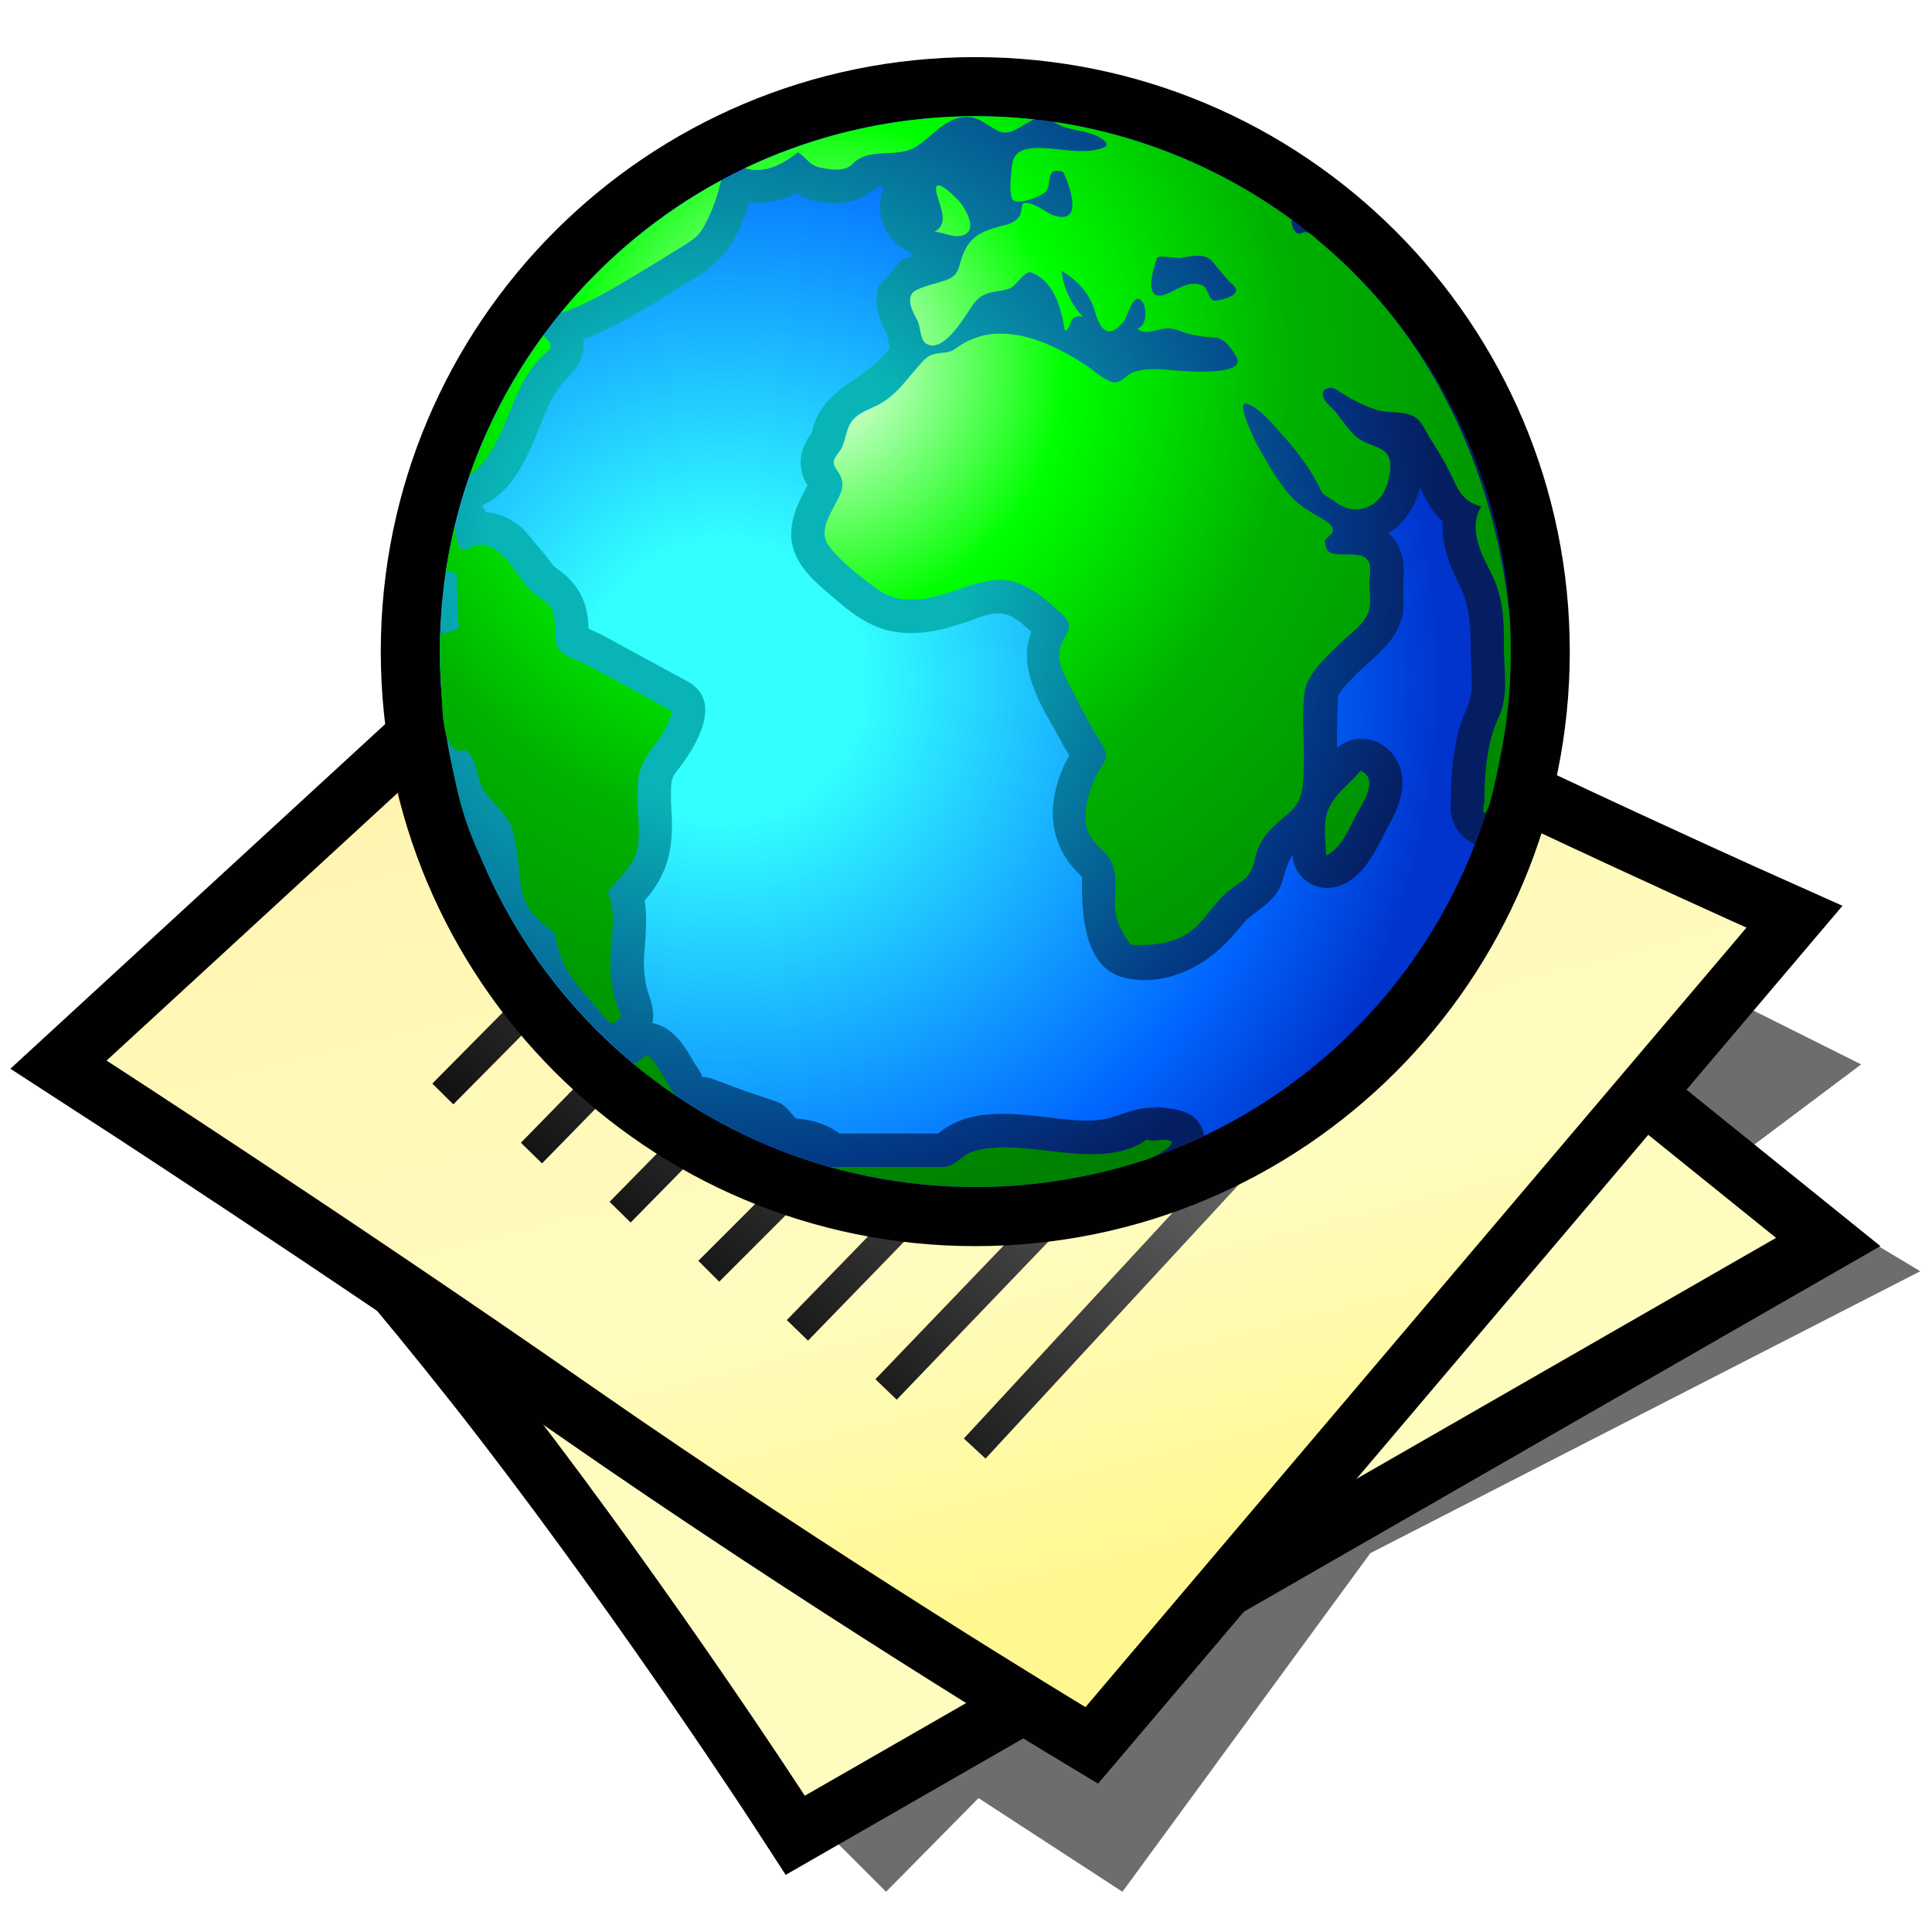
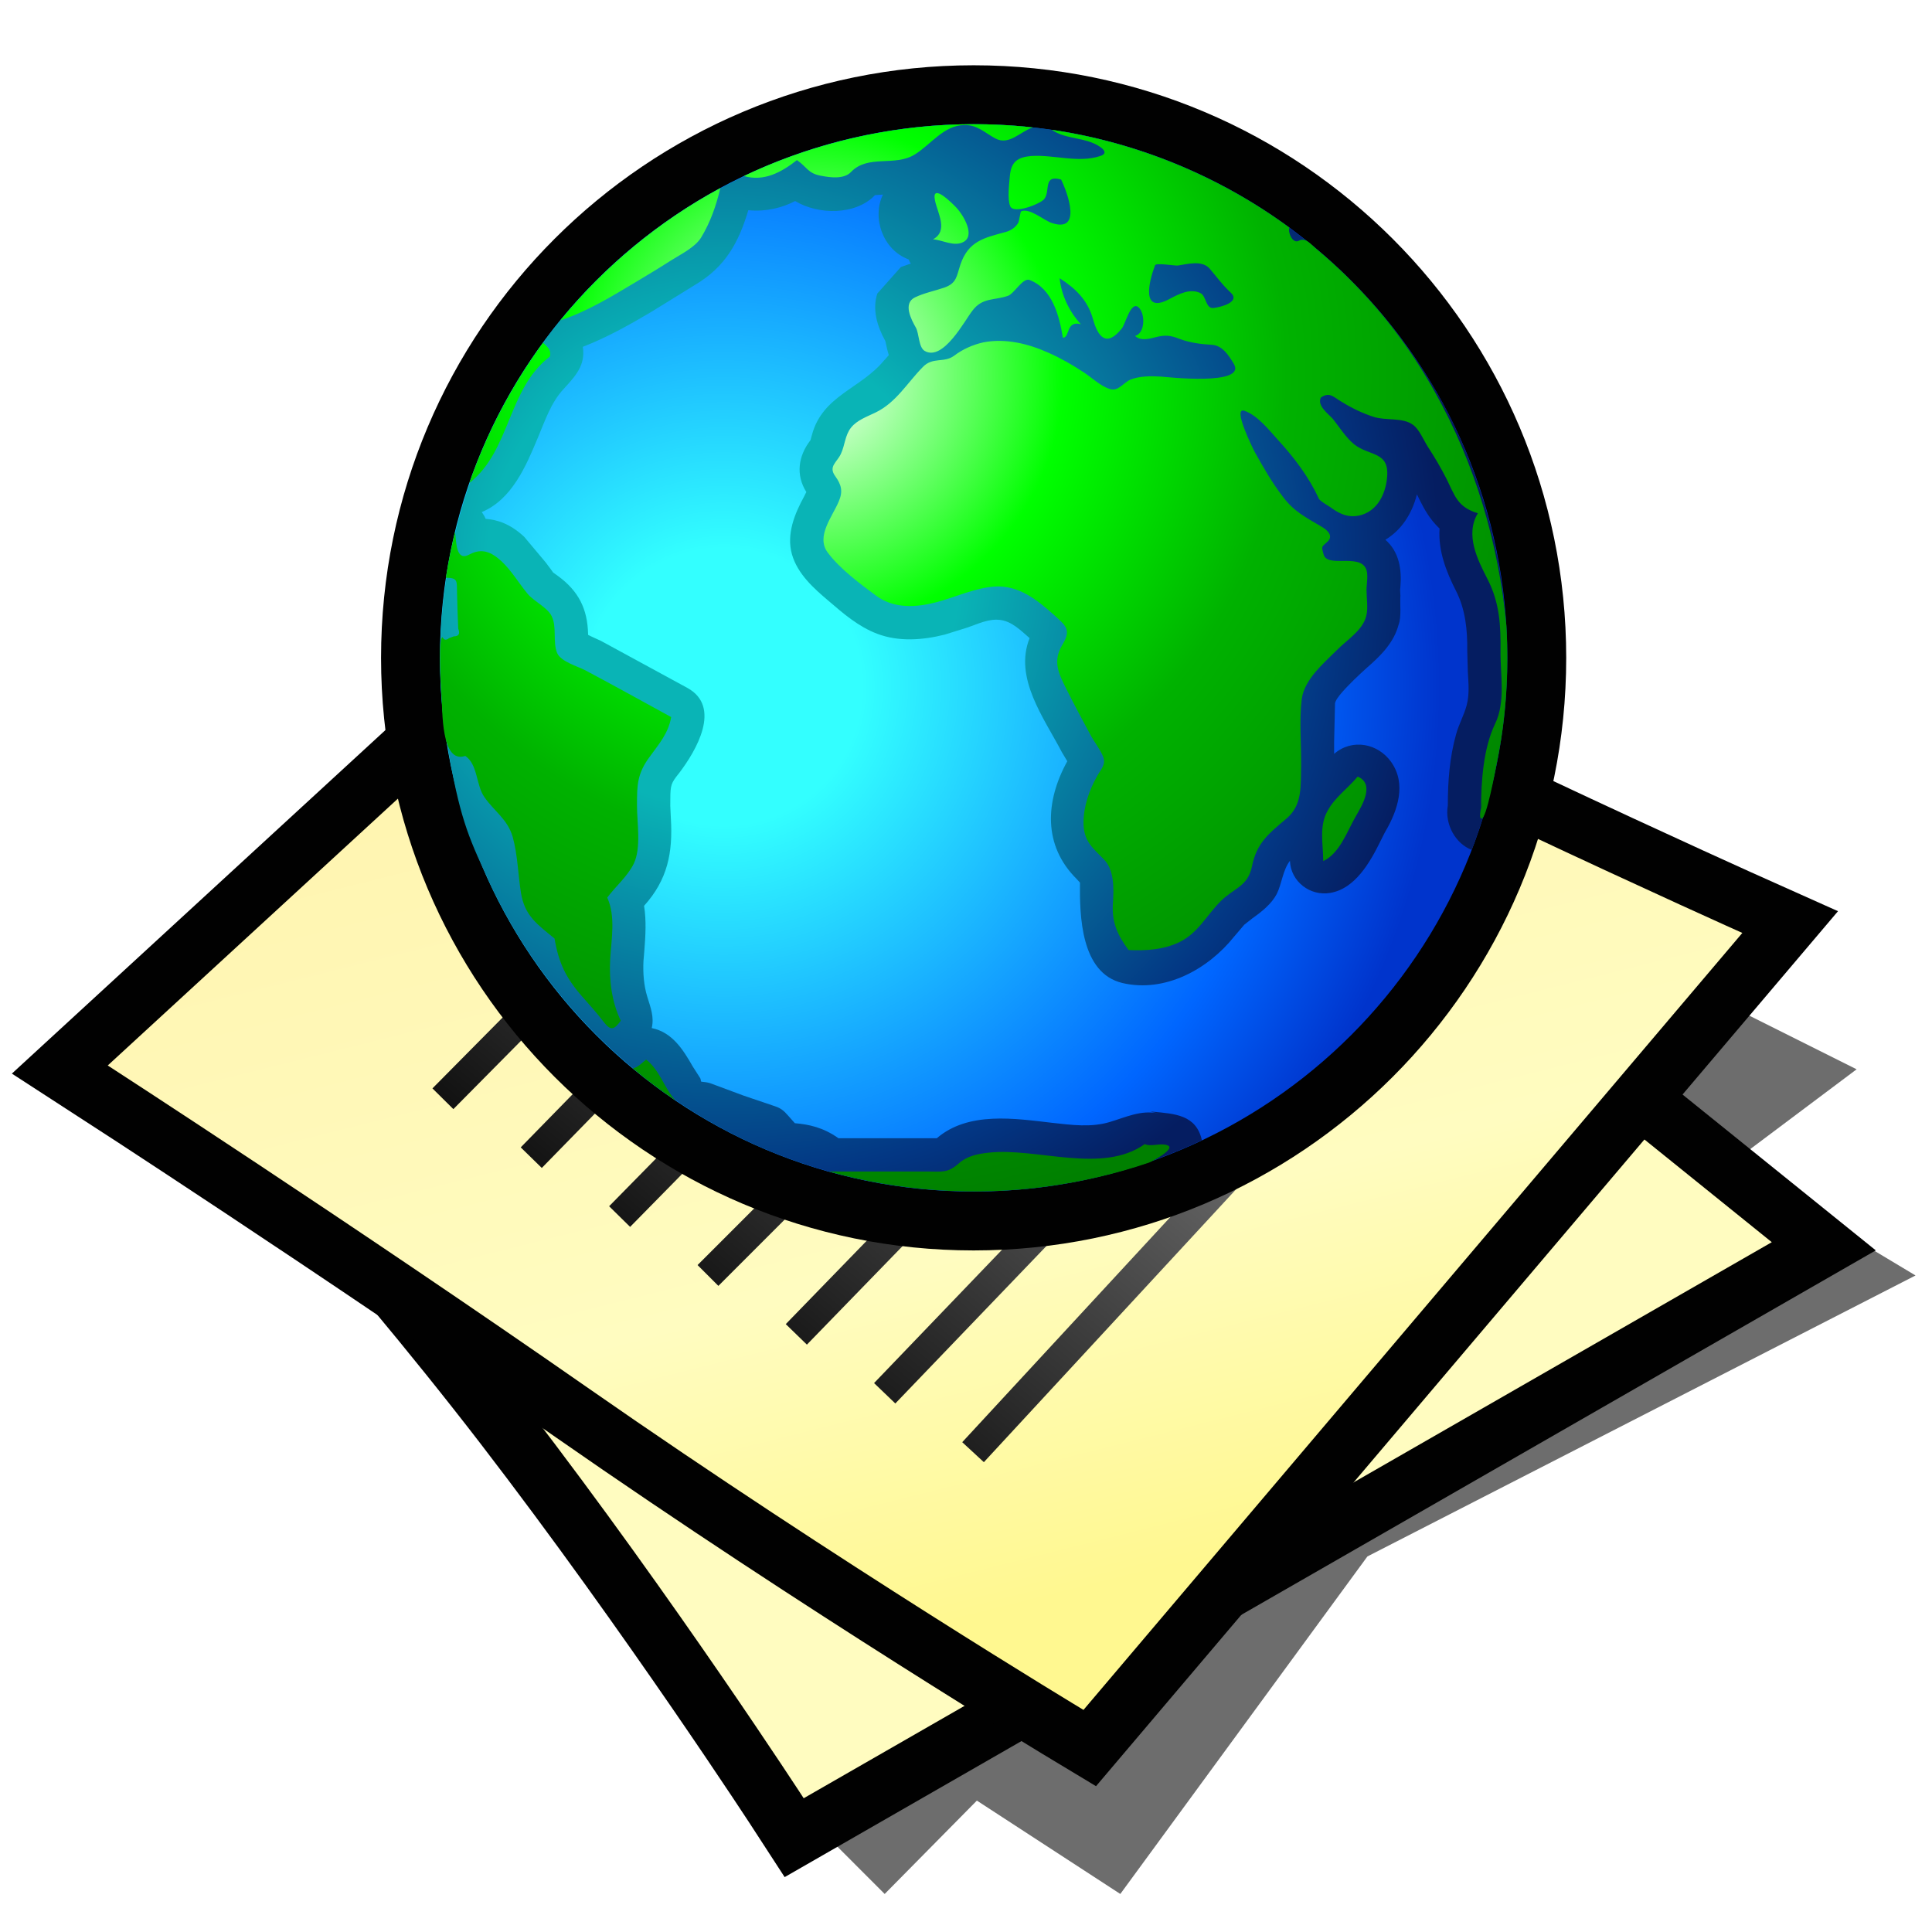
- <svg xmlns="http://www.w3.org/2000/svg" version="1.1" width="32" height="32" color-interpolation="linearRGB" id="svg71">
+ <svg xmlns="http://www.w3.org/2000/svg" version="1.1" width="28" height="28" color-interpolation="linearRGB" id="svg71">
  <defs id="defs75" />
-   <g id="g69" transform="matrix(0.4894119,0,0,0.4894119,0.4828238,0.990095)">
+   <g id="g69" transform="matrix(0.4268437,0,0,0.4268437,0.4431001,0.9844638)">
    <path style="fill:#010101;fill-opacity:0.573" d="m 27,57 2,2 3.13,-3.17 L 37,59 45.39,47.54 64,38 59,35 61,37 36,49 Z m 31,-23 4,-3 -4,-2 -3,3 z" transform="translate(0,3)" id="path2" />
    <path style="fill:none;stroke:#010101;stroke-width:4" d="m 6.25,30 c 0,0 5.62,6 10.62,12.5 5,6.5 9.38,13.25 9.38,13.25 L 59.12,36.87 32,15 Z" transform="translate(0,3)" id="path4" />
    <radialGradient id="gradient0" gradientUnits="userSpaceOnUse" cx="0" cy="0" r="64" gradientTransform="matrix(0.5714,0,0,0.3333,26,35)">
      <stop offset="1" stop-color="#fffcc0" id="stop6" />
      <stop offset="0.489" stop-color="#f1b706" id="stop8" />
    </radialGradient>
    <path style="fill:url(#gradient0)" d="m 6.25,30 c 0,0 5.62,6 10.62,12.5 5,6.5 9.38,13.25 9.38,13.25 L 59.12,36.87 32,15 Z" transform="translate(0,3)" id="path11" />
    <path style="fill:none;stroke:#010101;stroke-width:4" d="m 2.62,30.87 c 0,0 8.33,5.39 16.38,11 8.44,5.88 16.75,10.88 16.75,10.88 L 58.12,26.37 c 0,0 -12.68,-5.67 -22.75,-11 -5.19,-2.75 -9.37,-6 -9.37,-6 z" transform="translate(0,3)" id="path13" />
    <linearGradient id="gradient1" gradientUnits="userSpaceOnUse" x1="107.04" y1="-17.09" x2="118.33" y2="27.99">
      <stop offset="0" stop-color="#ffefa5" id="stop15" />
      <stop offset="0.742" stop-color="#fffcc0" id="stop17" />
      <stop offset="1" stop-color="#fff890" id="stop19" />
    </linearGradient>
    <path style="fill:url(#gradient1)" d="m 2.62,30.87 c 0,0 8.33,5.39 16.38,11 8.44,5.88 16.75,10.88 16.75,10.88 L 58.12,26.37 c 0,0 -12.68,-5.67 -22.75,-11 -5.19,-2.75 -9.37,-6 -9.37,-6 z" transform="translate(0,3)" id="path22" />
    <linearGradient id="gradient2" gradientUnits="userSpaceOnUse" x1="-47.14" y1="-15.78" x2="-28.46" y2="-37.85">
      <stop offset="0" stop-color="#010101" id="stop24" />
      <stop offset="1" stop-color="#9e9e9e" id="stop26" />
    </linearGradient>
    <path style="fill:none;stroke:url(#gradient2);stroke-width:1" d="M 20,36 34.87,20.87 M 14,32 26.87,19 M 26,40 38.75,26.87 M 32,44 42.75,32.37" transform="translate(0,3)" id="path29" />
    <linearGradient id="gradient3" gradientUnits="userSpaceOnUse" x1="-47.14" y1="-15.78" x2="-28.46" y2="-37.85">
      <stop offset="0" stop-color="#010101" id="stop31" />
      <stop offset="1" stop-color="#9e9e9e" id="stop33" />
    </linearGradient>
    <path style="fill:none;stroke:url(#gradient3);stroke-width:1" d="M 29,42 44,26.37 M 23,38 34.75,26.25 M 17,34 28.12,22.62" transform="translate(0,3)" id="path36" />
    <path style="fill:none;stroke:#010101;stroke-width:4" d="m 32.02,1.91 c 10.01,0 18.12,8.11 18.12,18.12 0,10.01 -8.11,18.12 -18.12,18.12 C 22.01,38.15 13.9,30.04 13.9,20.03 13.9,10.02 22.01,1.91 32.02,1.91 Z" id="path38" />
    <radialGradient id="gradient4" gradientUnits="userSpaceOnUse" cx="0" cy="0" r="64" gradientTransform="matrix(0.3803,0,0,-0.3803,23.5321,21.0147)">
      <stop offset="0.193" stop-color="#33ffff" id="stop40" />
      <stop offset="0.788" stop-color="#0066ff" id="stop42" />
      <stop offset="1" stop-color="#0034cc" id="stop44" />
    </radialGradient>
    <path style="fill:url(#gradient4)" d="m 32.02,1.91 c 10.01,0 18.12,8.11 18.12,18.12 0,10.01 -8.11,18.12 -18.12,18.12 C 22.01,38.15 13.9,30.04 13.9,20.03 13.9,10.02 22.01,1.91 32.02,1.91 Z" id="path47" />
    <radialGradient id="gradient5" gradientUnits="userSpaceOnUse" cx="0" cy="0" r="64" gradientTransform="matrix(0.3803,0,0,-0.3803,23.5321,17.0147)">
      <stop offset="0.33" stop-color="#09b4b6" id="stop49" />
      <stop offset="0.85" stop-color="#033784" id="stop51" />
      <stop offset="1" stop-color="#051d61" id="stop53" />
    </radialGradient>
    <path style="fill:url(#gradient5)" d="M 47.33,10.33 C 44.65,6.1 40.23,3.11 35.3,2.2 34.22,2.01 33.12,1.91 32.02,1.91 c -5.08,0 -10.01,2.18 -13.42,5.95 -3.61,3.98 -5.28,9.45 -4.51,14.77 0.41,2.49 0.66,3.24 1.32,4.65 1.82,4.16 5.22,7.55 9.38,9.37 4.75,2.07 10.3,1.98 14.98,-0.24 -0.19,-0.87 -0.93,-0.9 -1.66,-0.97 h -0.08 l 0.26,0.06 c -0.58,-0.13 -1.11,0.13 -1.65,0.29 -0.63,0.19 -1.29,0.1 -1.93,0.03 -1.29,-0.15 -2.87,-0.4 -3.94,0.52 -0.06,0 -0.12,0 -0.12,0 h -0.22 c 0,0 -2.48,0 -3,0 -0.52,-0.37 -1.01,-0.47 -1.48,-0.51 -0.03,-0.03 -0.24,-0.27 -0.24,-0.27 -0.13,-0.15 -0.24,-0.24 -0.42,-0.3 L 24.2,34.89 23.07,34.47 c -0.1,-0.03 -0.2,-0.04 -0.3,-0.05 -0.02,-0.04 -0.01,-0.09 -0.04,-0.13 L 22.48,33.9 c -0.33,-0.58 -0.7,-1.16 -1.39,-1.3 0.09,-0.38 -0.04,-0.7 -0.15,-1.06 -0.12,-0.39 -0.15,-0.81 -0.13,-1.22 l 0.03,-0.36 c 0.04,-0.51 0.07,-1.01 -0.01,-1.51 0.8,-0.89 0.98,-1.8 0.91,-2.97 l -0.02,-0.43 c 0,-0.63 0,-0.71 0.2,-0.98 l 0.11,-0.14 c 0.56,-0.74 1.45,-2.23 0.27,-2.88 l -2.94,-1.6 c 0,0 -0.38,-0.17 -0.43,-0.2 0,0 0,-0.02 0,-0.02 -0.02,-0.86 -0.32,-1.46 -1.01,-1.97 0,0 -0.18,-0.13 -0.18,-0.13 0,-0.01 -0.25,-0.34 -0.25,-0.34 l -0.73,-0.87 c -0.47,-0.44 -0.91,-0.58 -1.31,-0.61 -0.03,-0.08 -0.08,-0.16 -0.13,-0.23 1.03,-0.43 1.51,-1.58 1.91,-2.54 0.24,-0.57 0.44,-1.18 0.87,-1.64 0.39,-0.43 0.75,-0.8 0.65,-1.43 0.82,-0.32 1.57,-0.74 2.28,-1.16 l 0.1,-0.06 1.44,-0.89 c 1.01,-0.6 1.47,-1.42 1.8,-2.53 0.62,0.06 1.17,-0.09 1.59,-0.31 0.78,0.47 2.05,0.49 2.71,-0.2 0.03,0 0.15,-0.01 0.27,-0.02 -0.38,0.79 0,1.88 0.87,2.2 0.03,0.04 0.04,0.11 0.08,0.14 -0.17,0.06 -0.34,0.12 -0.34,0.12 l -0.8,0.9 c -0.18,0.55 0,1.12 0.27,1.61 0.01,0.02 0.02,0.08 0.02,0.08 0.02,0.1 0.05,0.24 0.1,0.4 -0.08,0.1 -0.16,0.18 -0.16,0.18 -0.8,0.97 -2.09,1.19 -2.45,2.53 l -0.05,0.18 c -0.41,0.53 -0.51,1.17 -0.14,1.76 -0.04,0.07 -0.07,0.14 -0.07,0.14 -0.33,0.6 -0.61,1.29 -0.42,1.97 0.19,0.67 0.74,1.16 1.25,1.59 0.5,0.43 1.01,0.87 1.64,1.11 0.73,0.28 1.55,0.22 2.3,0.03 L 31.81,19 c 0.35,-0.12 0.71,-0.3 1.09,-0.26 0.41,0.04 0.72,0.36 1.02,0.62 -0.54,1.36 0.49,2.71 1.1,3.88 0,0 0.14,0.23 0.18,0.3 -0.75,1.36 -0.83,2.86 0.32,4 l 0.11,0.12 c -0.01,1.11 0.02,3.07 1.44,3.41 1.45,0.34 2.91,-0.47 3.79,-1.57 l 0.35,-0.41 0.28,-0.22 c 0.31,-0.22 0.64,-0.48 0.82,-0.82 0.18,-0.36 0.2,-0.8 0.45,-1.13 v 0.01 c 0.03,0.7 0.69,1.2 1.37,1.08 0.84,-0.14 1.35,-1.04 1.69,-1.73 l 0.15,-0.3 0.04,-0.07 c 0.41,-0.71 0.71,-1.6 0.19,-2.34 -0.45,-0.64 -1.33,-0.81 -1.94,-0.28 0,-0.21 0,-0.41 0,-0.41 l 0.03,-1.3 c 0.02,-0.19 0.43,-0.59 0.65,-0.81 l 0.22,-0.21 0.23,-0.21 c 0.46,-0.4 0.9,-0.84 1.06,-1.45 0.1,-0.26 0.04,-0.7 0.06,-0.98 l -0.01,-0.2 0.01,-0.1 c 0.05,-0.59 -0.04,-1.19 -0.51,-1.6 0.53,-0.32 0.9,-0.86 1.07,-1.54 0.03,0.05 0.09,0.18 0.09,0.18 0.15,0.3 0.34,0.66 0.68,0.98 -0.05,0.75 0.22,1.45 0.55,2.1 0.33,0.64 0.4,1.35 0.39,2.06 l 0.02,0.71 c 0.02,0.37 0.06,0.76 -0.04,1.13 -0.09,0.34 -0.27,0.65 -0.36,0.99 -0.22,0.78 -0.28,1.6 -0.28,2.41 -0.11,0.66 0.27,1.3 0.81,1.51 2.05,-5.31 1.45,-11.41 -1.6,-16.22 z" id="path56" />
    <radialGradient id="gradient6" gradientUnits="userSpaceOnUse" cx="0" cy="0" r="64" gradientTransform="matrix(0.4477,0,0,0.4477,26.4917,10.4363)">
      <stop offset="0" stop-color="#ffffff" id="stop58" />
      <stop offset="0.299" stop-color="#00ff00" id="stop60" />
      <stop offset="0.564" stop-color="#00b200" id="stop62" />
      <stop offset="1" stop-color="#008000" id="stop64" />
    </radialGradient>
    <path style="fill:url(#gradient6)" d="m 19.58,28.17 c 0.29,-0.39 0.68,-0.71 0.9,-1.15 0.26,-0.55 0.11,-1.38 0.11,-1.97 0,-0.69 0,-1.08 0.43,-1.66 0.31,-0.43 0.64,-0.8 0.73,-1.35 -0.97,-0.53 -1.94,-1.07 -2.92,-1.59 -0.25,-0.13 -0.82,-0.29 -0.95,-0.58 -0.16,-0.39 0,-0.89 -0.19,-1.26 -0.14,-0.29 -0.59,-0.49 -0.81,-0.75 -0.3,-0.36 -0.54,-0.78 -0.89,-1.11 -0.34,-0.31 -0.66,-0.46 -1.09,-0.23 -0.47,0.26 -0.44,-0.45 -0.49,-0.76 -0.12,0.51 -0.23,1.03 -0.31,1.55 0.42,0 0.37,0.12 0.38,0.52 0.01,0.4 0.02,0.8 0.04,1.21 0.07,0.17 0.02,0.26 -0.15,0.26 -0.05,0.02 -0.1,0.04 -0.16,0.06 -0.1,0.08 -0.17,0.07 -0.22,-0.03 -0.16,-0.01 -0.05,1.77 -0.04,1.92 0.04,0.57 -0.02,2.39 0.81,2.11 0.43,0.29 0.36,0.99 0.65,1.4 0.34,0.49 0.78,0.74 0.96,1.35 0.17,0.62 0.18,1.27 0.28,1.9 0.13,0.79 0.56,1.07 1.14,1.55 0.14,0.82 0.38,1.33 0.93,1.96 0.25,0.28 0.5,0.56 0.73,0.86 0.24,0.31 0.35,0.3 0.59,-0.03 -0.31,-0.64 -0.4,-1.38 -0.36,-2.09 0.04,-0.68 0.19,-1.45 -0.1,-2.09 M 26.02,3.13 c 0.34,0.23 0.37,0.45 0.81,0.53 0.31,0.06 0.79,0.13 1.03,-0.13 0.58,-0.6 1.48,-0.17 2.16,-0.59 0.54,-0.33 0.99,-1 1.69,-1 0.43,-0.01 0.69,0.26 1.04,0.45 0.47,0.26 0.85,-0.23 1.28,-0.37 -3.34,-0.37 -6.76,0.2 -9.81,1.65 0.68,0.2 1.28,-0.13 1.8,-0.54 m 4.62,2.69 c 0.31,0.02 0.68,0.24 0.99,0.11 0.5,-0.2 0.02,-0.96 -0.19,-1.18 C 31.29,4.59 30.57,3.87 30.71,4.51 30.8,4.94 31.17,5.53 30.64,5.82 M 17.63,9.8 C 17.69,9.57 17.55,9.48 17.4,9.33 16.34,10.78 15.49,12.39 14.9,14.09 16.3,13 16.19,10.9 17.63,9.8 m 32.48,9.14 C 49.85,16.17 49.05,13.44 47.68,11 46.99,9.76 46.15,8.6 45.17,7.57 44.69,7.06 44.18,6.58 43.64,6.13 43.47,5.99 43.29,5.74 43.06,5.87 42.85,5.98 42.68,5.58 42.74,5.42 40.37,3.68 37.58,2.53 34.67,2.1 c 0.42,0.29 0.95,0.26 1.4,0.45 0.16,0.06 0.63,0.32 0.25,0.44 -0.74,0.25 -1.58,-0.05 -2.34,0 -0.47,0.04 -0.69,0.2 -0.73,0.68 -0.02,0.26 -0.09,0.77 0.01,1.02 0.11,0.29 1.01,-0.07 1.15,-0.23 0.23,-0.27 -0.05,-0.85 0.58,-0.67 0.23,0.47 0.72,1.83 -0.33,1.47 -0.26,-0.09 -0.75,-0.52 -1.03,-0.39 -0.02,0.01 -0.07,0.34 -0.09,0.38 -0.09,0.16 -0.25,0.27 -0.43,0.32 -0.74,0.2 -1.27,0.31 -1.54,1.11 -0.13,0.39 -0.12,0.63 -0.55,0.78 -0.32,0.11 -0.68,0.18 -0.99,0.33 -0.42,0.2 -0.13,0.75 0.03,1.03 0.11,0.2 0.09,0.67 0.3,0.79 0.63,0.36 1.36,-1.04 1.62,-1.37 0.34,-0.45 0.73,-0.34 1.2,-0.5 0.22,-0.07 0.51,-0.63 0.74,-0.54 0.78,0.3 1.01,1.23 1.13,1.96 0.25,0 0.09,-0.59 0.61,-0.46 C 35.27,8.28 35,7.72 34.94,7.14 c 0.56,0.36 0.95,0.75 1.13,1.38 0.17,0.62 0.46,0.97 0.97,0.34 0.13,-0.13 0.31,-0.97 0.58,-0.73 0.23,0.2 0.23,0.88 -0.12,0.97 0.2,0.18 0.48,0.1 0.71,0.04 0.32,-0.08 0.5,-0.06 0.8,0.06 0.35,0.13 0.72,0.18 1.09,0.2 0.37,0.02 0.58,0.36 0.75,0.64 0.47,0.77 -2.33,0.45 -2.47,0.44 -0.34,-0.02 -0.72,-0.02 -1.03,0.1 C 37.11,10.68 36.93,11 36.64,10.9 36.32,10.8 36.03,10.51 35.75,10.33 35.37,10.08 34.97,9.85 34.56,9.67 33.87,9.36 33.09,9.17 32.34,9.32 31.99,9.4 31.65,9.55 31.36,9.77 c -0.35,0.26 -0.73,0.03 -1.07,0.39 -0.53,0.54 -0.9,1.2 -1.6,1.54 -0.29,0.14 -0.63,0.26 -0.83,0.51 -0.21,0.26 -0.21,0.61 -0.35,0.9 -0.13,0.28 -0.43,0.42 -0.19,0.75 0.21,0.29 0.27,0.52 0.12,0.86 -0.21,0.51 -0.79,1.19 -0.37,1.74 0.4,0.54 1.11,1.07 1.64,1.46 0.61,0.45 1.36,0.4 2.05,0.22 0.64,-0.17 1.29,-0.48 1.96,-0.53 0.84,-0.06 1.48,0.47 2.07,1 0.39,0.35 0.54,0.49 0.24,0.98 -0.33,0.56 -0.13,0.96 0.14,1.5 0.27,0.54 0.56,1.08 0.84,1.6 0.13,0.23 0.3,0.44 0.4,0.68 0.12,0.28 -0.07,0.44 -0.2,0.68 -0.27,0.48 -0.46,1.03 -0.46,1.59 0.01,0.62 0.3,0.83 0.69,1.23 0.36,0.36 0.34,1 0.31,1.47 -0.05,0.65 0.15,1.1 0.53,1.61 0.58,0.03 1.18,-0.01 1.71,-0.26 0.65,-0.31 0.93,-0.91 1.42,-1.4 0.45,-0.45 0.92,-0.49 1.06,-1.18 0.16,-0.81 0.59,-1.13 1.18,-1.63 0.54,-0.46 0.47,-1.12 0.49,-1.76 0.01,-0.74 -0.07,-1.55 0.02,-2.29 0.09,-0.67 0.74,-1.21 1.19,-1.66 0.33,-0.34 0.88,-0.67 1,-1.16 0.07,-0.26 0.01,-0.61 0.01,-0.89 0,-0.2 0.07,-0.53 -0.02,-0.72 -0.24,-0.52 -1.32,-0.01 -1.44,-0.49 -0.08,-0.29 -0.06,-0.24 0.13,-0.42 0.22,-0.2 0,-0.4 -0.19,-0.51 -0.52,-0.31 -0.94,-0.51 -1.32,-1.02 -0.36,-0.47 -0.66,-0.99 -0.95,-1.51 -0.07,-0.13 -0.77,-1.54 -0.36,-1.41 0.45,0.15 0.86,0.68 1.17,1.02 0.53,0.58 1.02,1.23 1.35,1.94 0.01,0.09 0.34,0.27 0.41,0.32 0.24,0.18 0.51,0.32 0.82,0.3 0.71,-0.06 1.05,-0.7 1.1,-1.34 0.07,-0.87 -0.6,-0.69 -1.12,-1.1 -0.29,-0.24 -0.49,-0.57 -0.72,-0.86 -0.15,-0.17 -0.55,-0.45 -0.41,-0.73 0.3,-0.2 0.42,-0.02 0.71,0.15 0.34,0.21 0.71,0.39 1.09,0.51 0.4,0.13 0.99,0.01 1.33,0.27 0.21,0.15 0.36,0.52 0.5,0.74 0.23,0.35 0.44,0.71 0.63,1.08 0.29,0.58 0.37,0.97 1.07,1.18 -0.44,0.73 -0.01,1.58 0.33,2.24 0.41,0.8 0.45,1.57 0.44,2.45 -0.01,0.8 0.18,1.72 -0.19,2.47 -0.39,0.82 -0.47,1.93 -0.47,2.84 0.01,-0.05 0.03,-0.13 0.06,-0.18 -0.04,0.07 -0.16,0.53 -0.05,0.55 0.17,0.04 0.48,-1.67 0.52,-1.87 0.32,-1.53 0.42,-3.11 0.33,-4.68 M 40.17,8.15 C 39.9,8.19 39.92,7.75 39.73,7.65 39.38,7.47 38.98,7.68 38.68,7.84 37.69,8.38 37.97,7.25 38.18,6.7 c 0.03,-0.09 0.67,0.02 0.77,0.01 0.33,-0.05 0.82,-0.19 1.08,0.1 0.24,0.28 0.43,0.55 0.71,0.81 0.36,0.32 -0.31,0.5 -0.57,0.53 m 4.89,15.91 c -0.33,0.4 -0.77,0.7 -1.02,1.16 -0.3,0.52 -0.15,1.14 -0.15,1.71 0.56,-0.26 0.81,-1.01 1.1,-1.51 0.21,-0.37 0.67,-1.1 0.07,-1.36 m -7.23,12.48 c -1.45,1.03 -3.66,0.11 -5.3,0.29 -0.37,0.04 -0.73,0.11 -1.02,0.37 -0.38,0.33 -0.55,0.27 -1.08,0.27 -1.11,0 -2.22,0 -3.33,0 2.4,0.67 4.94,0.85 7.41,0.51 1.17,-0.16 2.34,-0.43 3.46,-0.81 0.09,-0.03 0.94,-0.48 0.63,-0.59 -0.24,-0.09 -0.54,0.06 -0.77,-0.04 M 22.76,5.77 c 0.32,-0.52 0.52,-1.1 0.66,-1.69 -2.08,1.12 -3.93,2.66 -5.43,4.49 0.91,-0.3 1.74,-0.81 2.56,-1.3 0.4,-0.24 0.8,-0.48 1.19,-0.73 0.33,-0.21 0.81,-0.44 1.02,-0.77 m -1.86,27.9 c -0.14,0.11 -0.27,0.26 -0.45,0.3 0.46,0.39 0.95,0.75 1.45,1.09 -0.39,-0.42 -0.53,-1.03 -1,-1.39" id="path67" />
  </g>
</svg>
